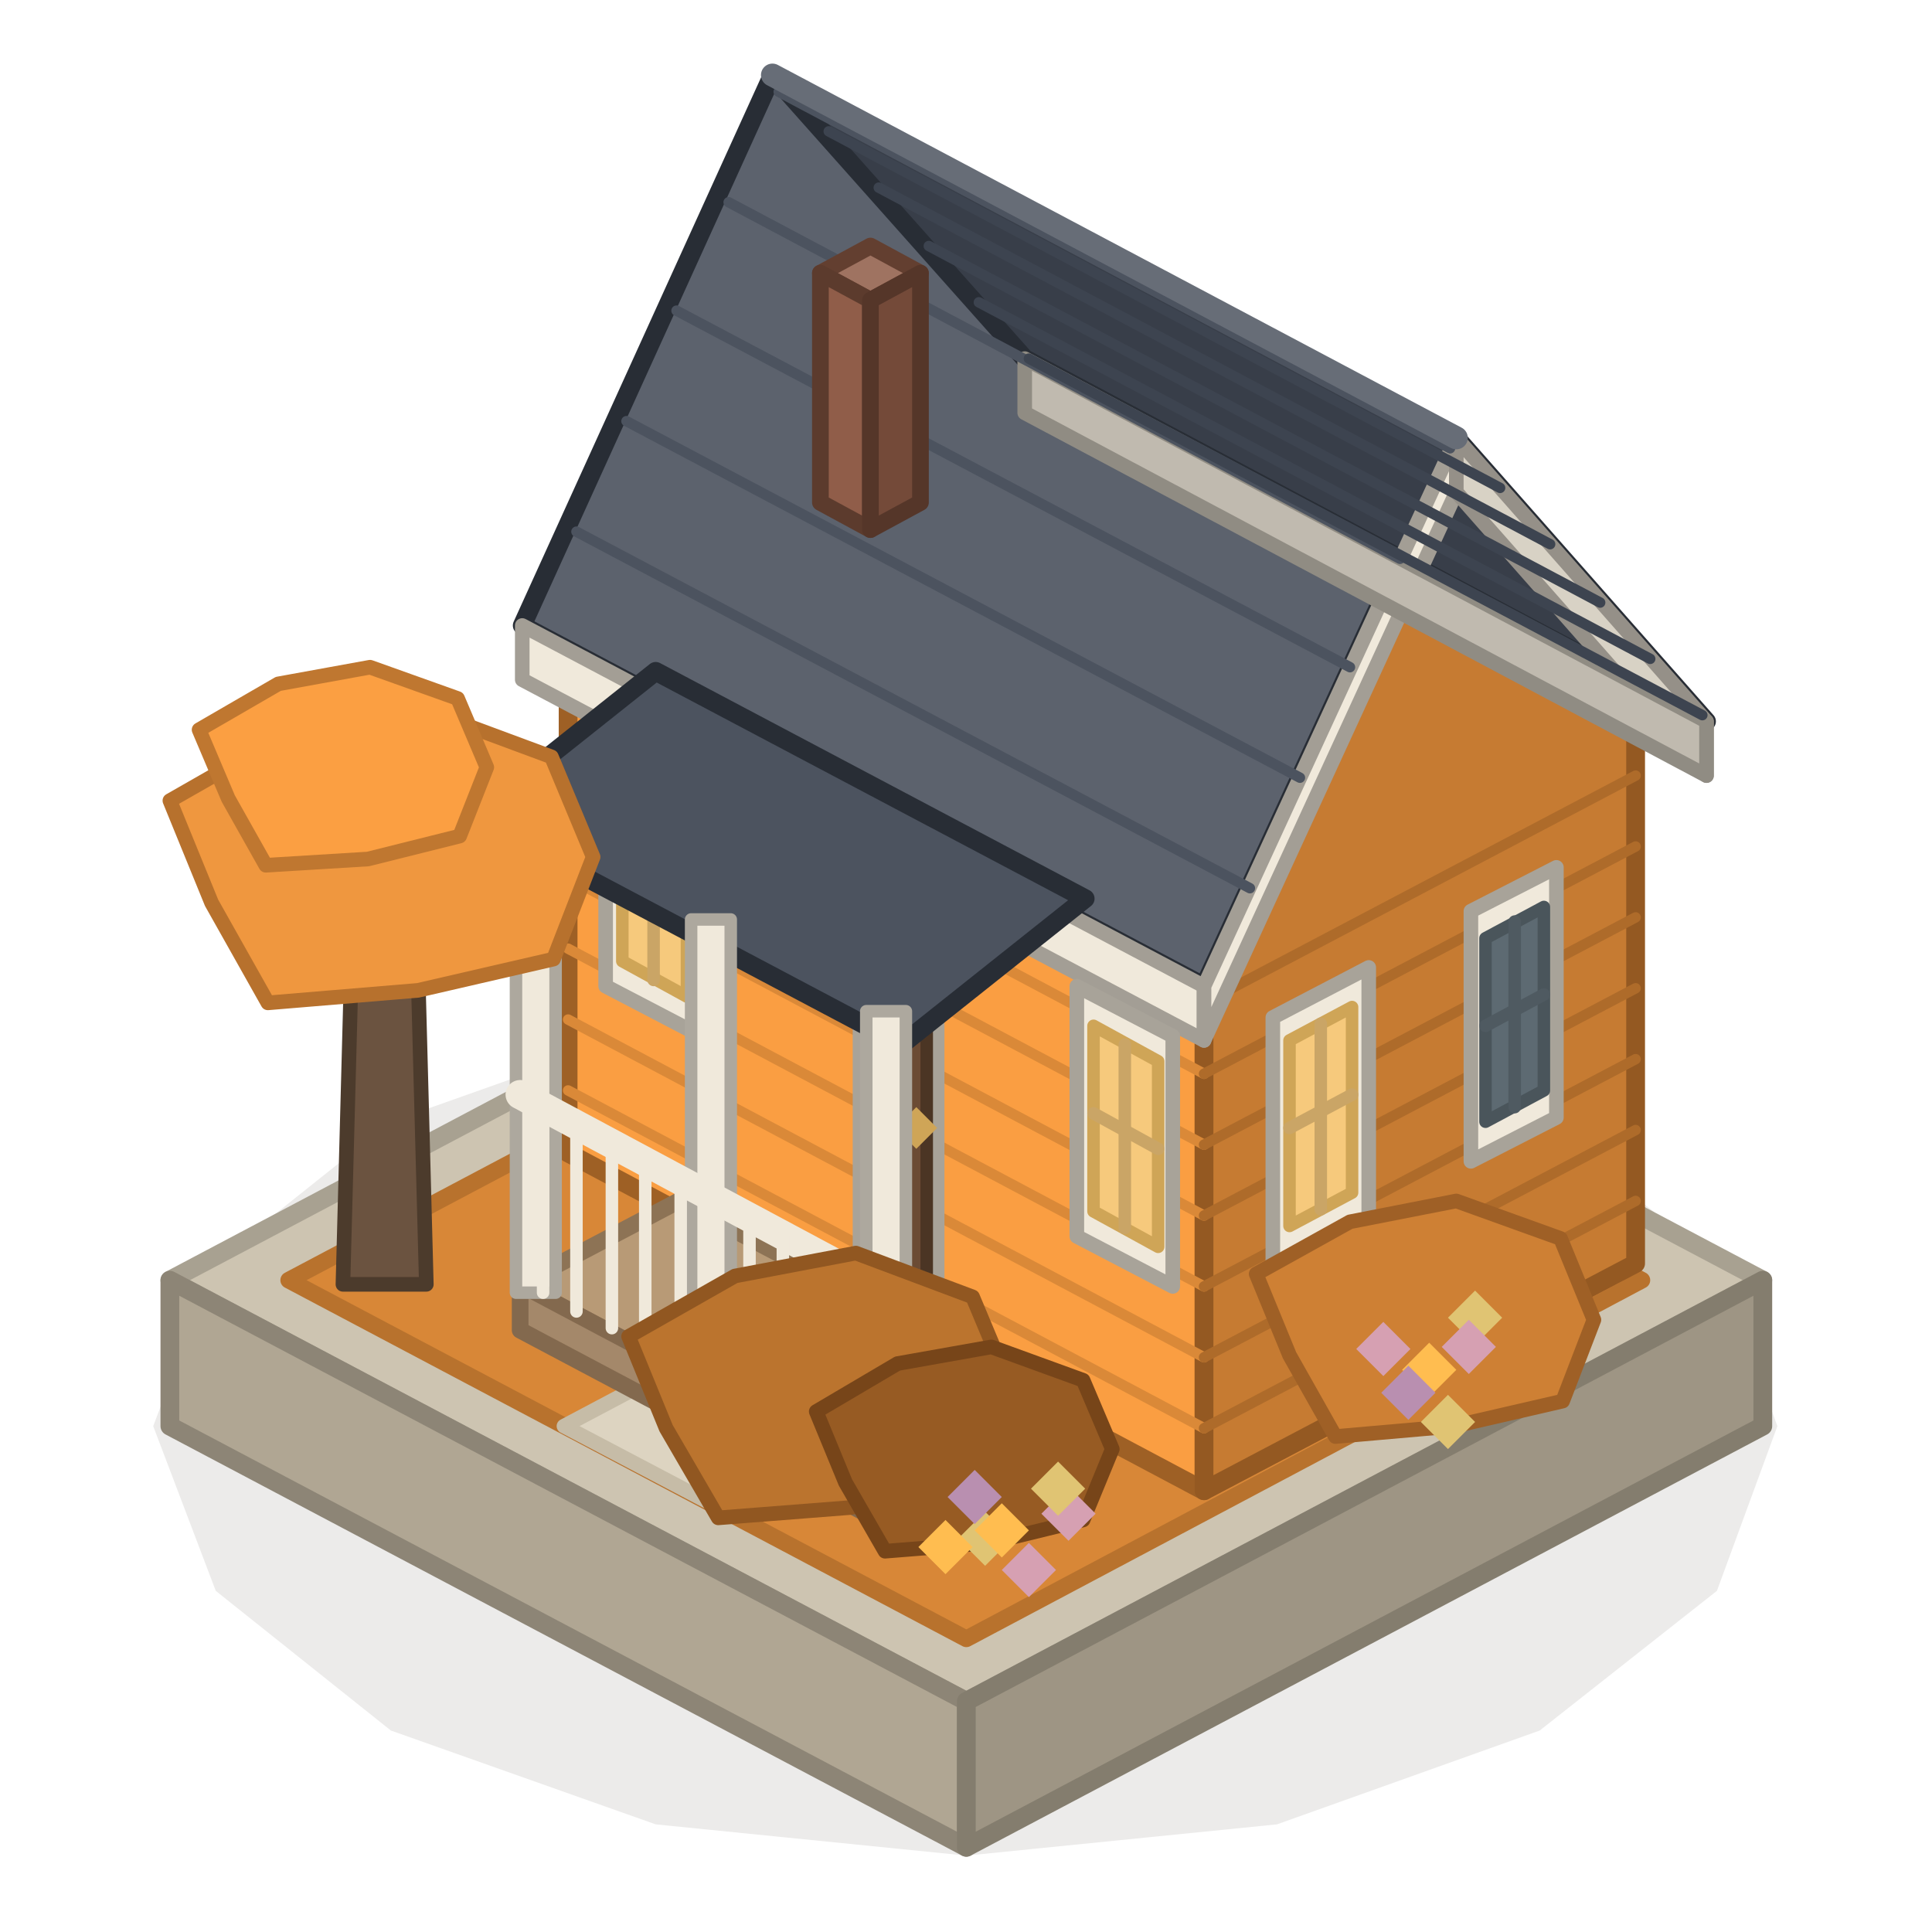
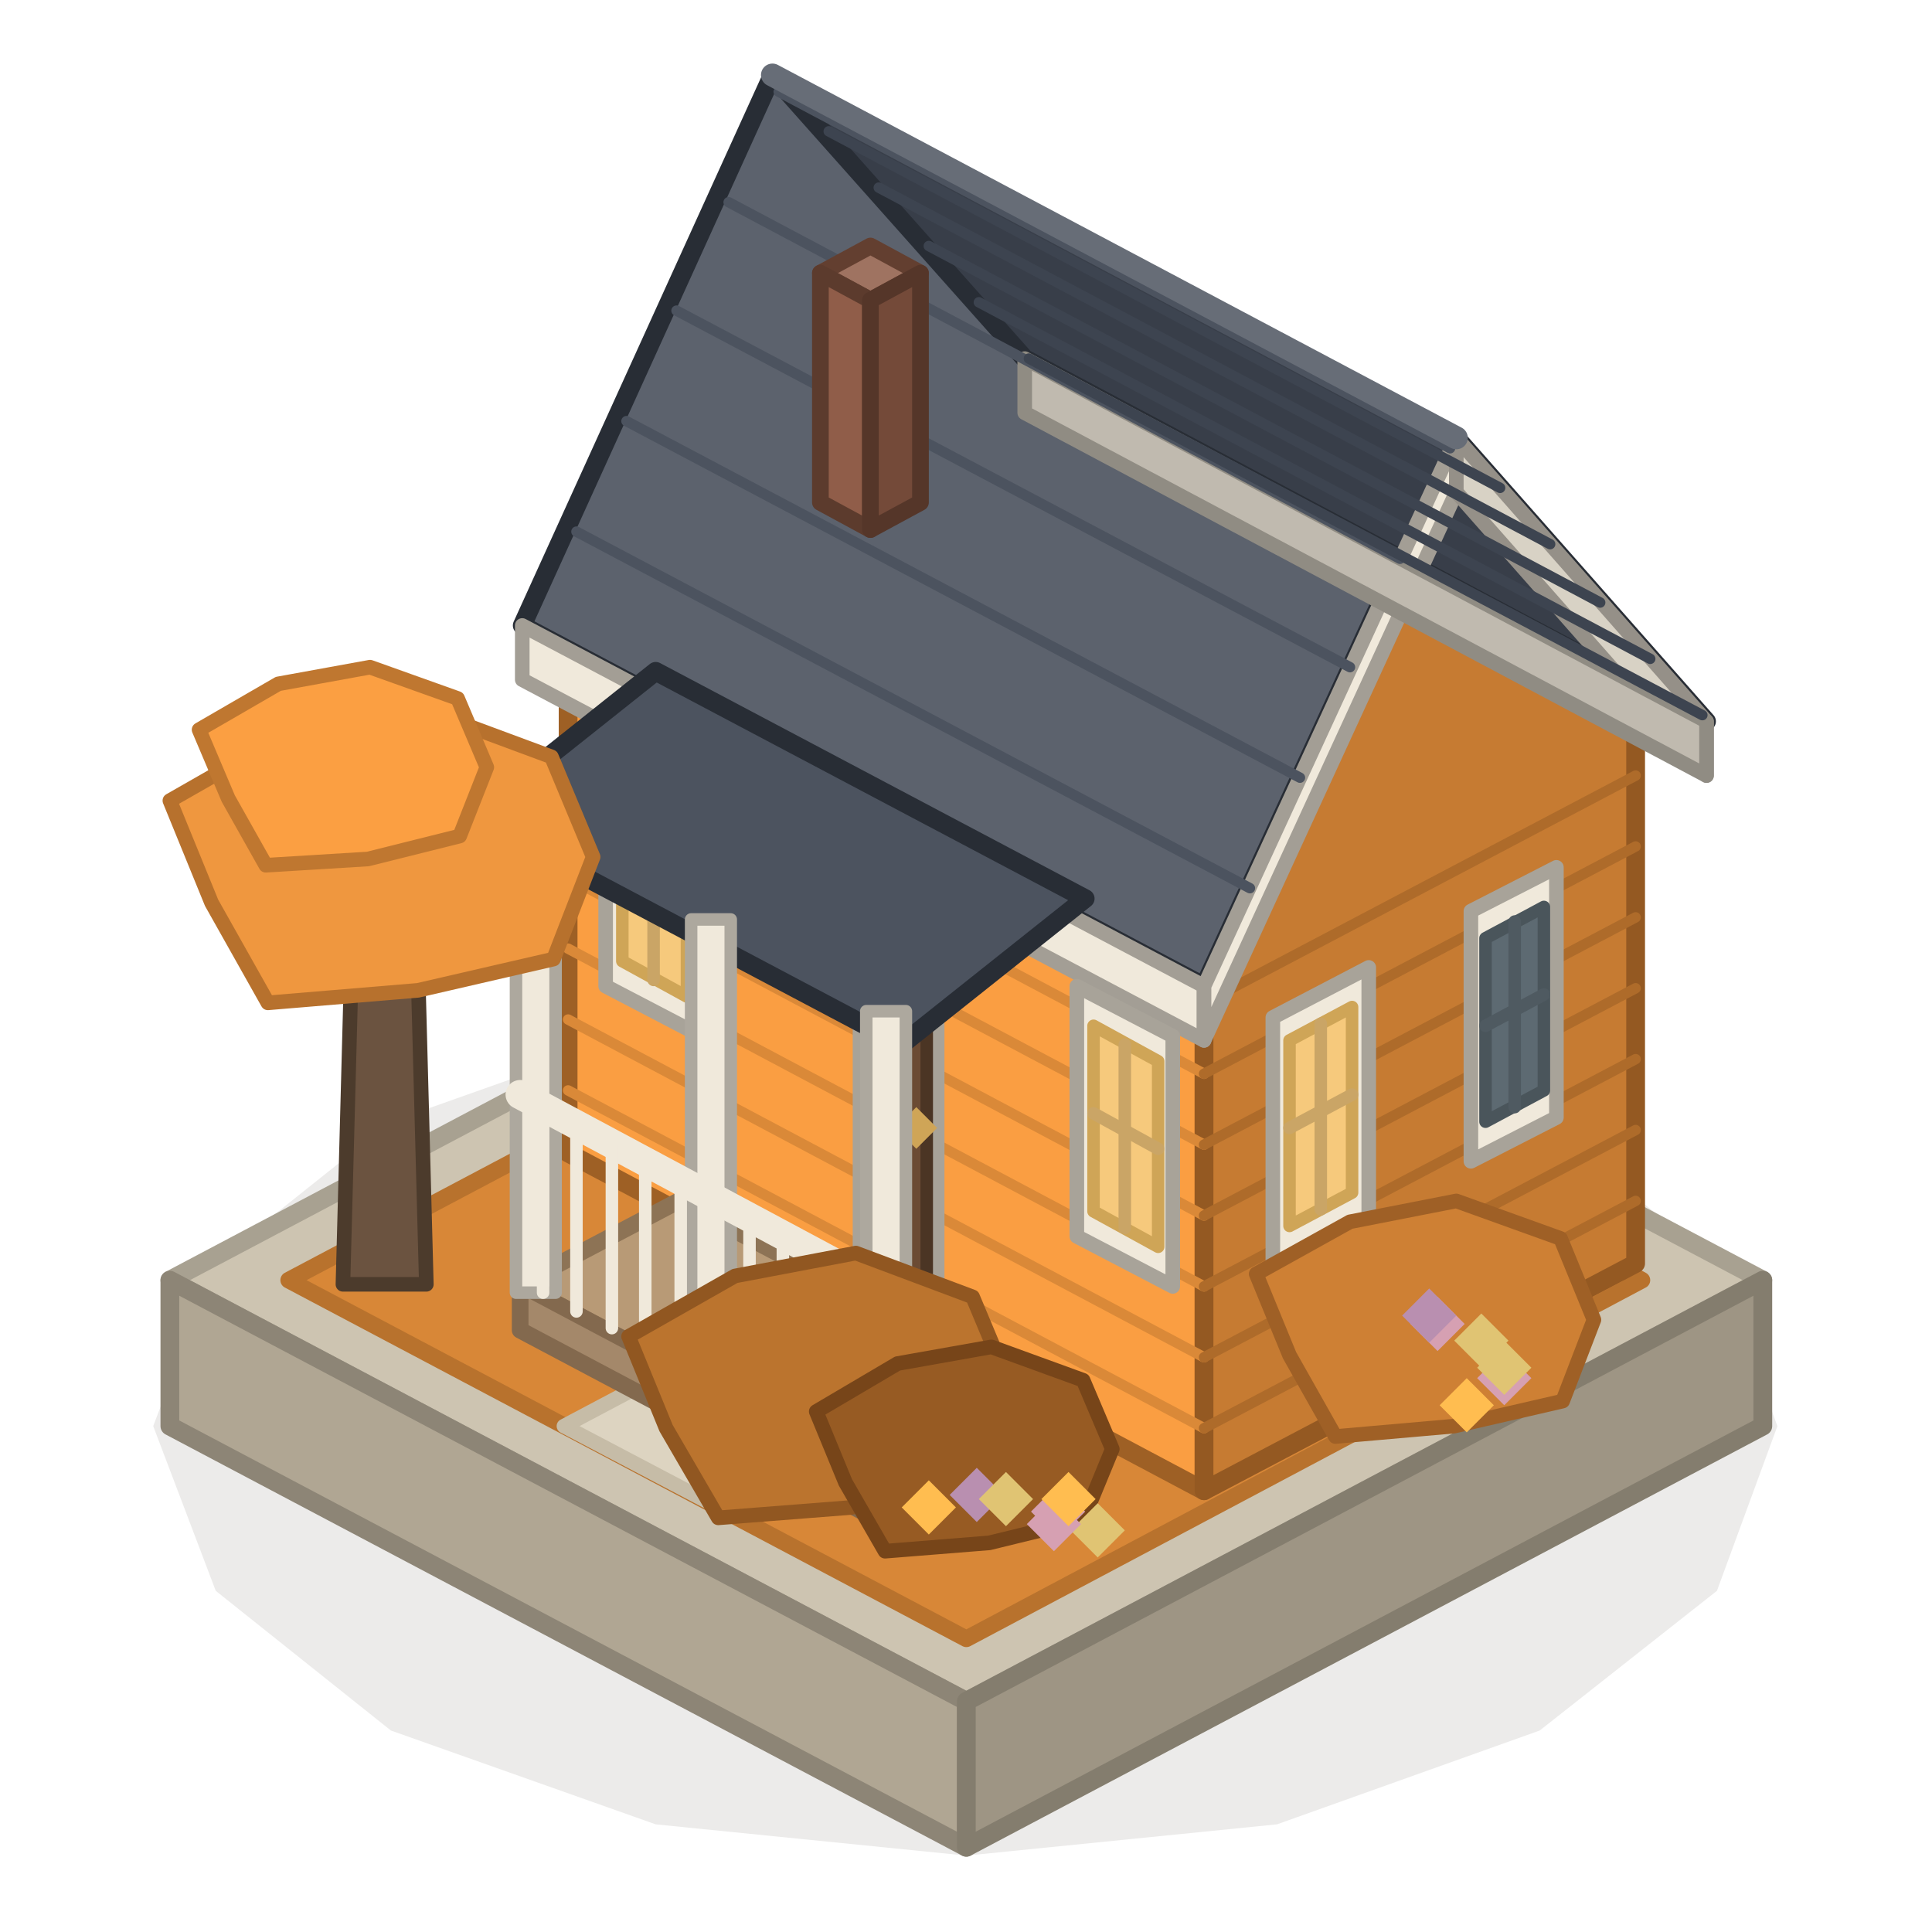
<svg xmlns="http://www.w3.org/2000/svg" viewBox="0 0 256 256" width="256" height="256">
-   <g transform="translate(22.51 169.63) scale(2.7627)">
+   <g transform="translate(22.51013 169.6275) scale(2.762716)">
    <path d="M77.1 7 L74.2 14.9 L65.7 21.6 L53.1 26.1 L38.2 27.6 L23.3 26.1 L10.6 21.6 L2.2 14.9 L-0.8 7 L2.2 -0.9 L10.6 -7.6 L23.3 -12.1 L38.2 -13.6 L53.1 -12.1 L65.7 -7.6 L74.2 -0.9 Z" fill="rgba(60,50,40,0.10)" />
    <path d="M0 0 L38.2 -20.2 L76.4 0 L38.2 20.2 Z" fill="#cdc4b1" stroke="#a8a191" stroke-width="0.9" stroke-linejoin="round" stroke-linecap="round" />
    <path d="M0 0 L38.2 20.2 L38.2 27.2 L0 7 Z" fill="#b0a693" stroke="#8d8576" stroke-width="0.9" stroke-linejoin="round" stroke-linecap="round" />
    <path d="M38.2 20.2 L76.4 0 L76.4 7 L38.2 27.2 Z" fill="#9e9584" stroke="#847d6e" stroke-width="0.9" stroke-linejoin="round" stroke-linecap="round" />
    <path d="M5.7 0 L38.2 -17.2 L70.6 0 L38.2 17.2 Z" fill="#d88737" stroke="#b8722d" stroke-width="0.8" stroke-linejoin="round" stroke-linecap="round" />
    <path d="M18.9 7 L26.5 11 L61.8 -7.7 L54.2 -11.7 Z" fill="#ddd4c1" stroke="#c6bca7" stroke-width="0.7" stroke-linejoin="round" stroke-linecap="round" />
    <path d="M26 3.2 L33.6 7.3" fill="none" stroke="#c6bca7" stroke-width="0.6" stroke-linejoin="round" stroke-linecap="round" />
    <path d="M33.7 -0.9 L41.4 3.2" fill="none" stroke="#c6bca7" stroke-width="0.6" stroke-linejoin="round" stroke-linecap="round" />
    <path d="M41.5 -5 L49.1 -1" fill="none" stroke="#c6bca7" stroke-width="0.6" stroke-linejoin="round" stroke-linecap="round" />
    <path d="M49.3 -9.1 L56.9 -5.1" fill="none" stroke="#c6bca7" stroke-width="0.6" stroke-linejoin="round" stroke-linecap="round" />
    <path d="M19.1 -6.1 L49.6 10.1 L49.6 -15.9 L19.1 -32.1 Z" fill="#fa9e42" stroke="#9e6025" stroke-width="0.9" stroke-linejoin="round" stroke-linecap="round" />
    <path d="M49.6 10.1 L70.3 -0.8 L70.3 -26.8 L59.9 -41.3 L49.6 -15.9 Z" fill="#c67b32" stroke="#945922" stroke-width="0.9" stroke-linejoin="round" stroke-linecap="round" />
    <path d="M19.1 -9.1 L49.6 7.1" fill="none" stroke="#da8938" stroke-width="0.5" stroke-linejoin="round" stroke-linecap="round" />
    <path d="M49.6 7.1 L70.3 -3.8" fill="none" stroke="#ae6b2a" stroke-width="0.5" stroke-linejoin="round" stroke-linecap="round" />
    <path d="M19.1 -12.5 L49.6 3.7" fill="none" stroke="#da8938" stroke-width="0.5" stroke-linejoin="round" stroke-linecap="round" />
    <path d="M49.6 3.7 L70.3 -7.2" fill="none" stroke="#ae6b2a" stroke-width="0.5" stroke-linejoin="round" stroke-linecap="round" />
    <path d="M19.1 -15.9 L49.6 0.3" fill="none" stroke="#da8938" stroke-width="0.5" stroke-linejoin="round" stroke-linecap="round" />
    <path d="M49.6 0.3 L70.3 -10.6" fill="none" stroke="#ae6b2a" stroke-width="0.5" stroke-linejoin="round" stroke-linecap="round" />
    <path d="M19.1 -19.3 L49.6 -3.1" fill="none" stroke="#da8938" stroke-width="0.5" stroke-linejoin="round" stroke-linecap="round" />
    <path d="M49.6 -3.1 L70.3 -14" fill="none" stroke="#ae6b2a" stroke-width="0.5" stroke-linejoin="round" stroke-linecap="round" />
    <path d="M19.1 -22.7 L49.6 -6.5" fill="none" stroke="#da8938" stroke-width="0.5" stroke-linejoin="round" stroke-linecap="round" />
    <path d="M49.6 -6.5 L70.3 -17.4" fill="none" stroke="#ae6b2a" stroke-width="0.5" stroke-linejoin="round" stroke-linecap="round" />
    <path d="M19.1 -26.1 L49.6 -9.9" fill="none" stroke="#da8938" stroke-width="0.5" stroke-linejoin="round" stroke-linecap="round" />
    <path d="M49.6 -9.9 L70.3 -20.8" fill="none" stroke="#ae6b2a" stroke-width="0.5" stroke-linejoin="round" stroke-linecap="round" />
    <path d="M19.1 -29.5 L49.6 -13.3" fill="none" stroke="#da8938" stroke-width="0.5" stroke-linejoin="round" stroke-linecap="round" />
    <path d="M49.6 -13.3 L70.3 -24.2" fill="none" stroke="#ae6b2a" stroke-width="0.5" stroke-linejoin="round" stroke-linecap="round" />
    <path d="M16.9 -31.4 L49.6 -14.1 L61.7 -40.4 L28.9 -57.8 Z" fill="#5c626d" stroke="#282d35" stroke-width="0.9" stroke-linejoin="round" stroke-linecap="round" />
    <path d="M28.9 -57.8 L61.7 -40.4 L73.7 -26.8 L41 -44.2 Z" fill="#383e49" stroke="#282d35" stroke-width="0.9" stroke-linejoin="round" stroke-linecap="round" />
    <path d="M16.9 -31.4 L49.6 -14.1 L49.6 -11.5 L16.9 -28.8 Z" fill="#f0e9db" stroke="#a39e95" stroke-width="0.7" stroke-linejoin="round" stroke-linecap="round" />
    <path d="M49.6 -14.1 L61.7 -40.4 L61.7 -37.8 L49.6 -11.5 Z" fill="#f0e9db" stroke="#a39e95" stroke-width="0.7" stroke-linejoin="round" stroke-linecap="round" />
    <path d="M61.7 -40.4 L73.7 -26.8 L73.7 -24.2 L61.7 -37.8 Z" fill="#d8d2c5" stroke="#959088" stroke-width="0.7" stroke-linejoin="round" stroke-linecap="round" />
    <path d="M41 -44.2 L73.7 -26.8 L73.7 -24.2 L41 -41.6 Z" fill="#c0baaf" stroke="#908c83" stroke-width="0.7" stroke-linejoin="round" stroke-linecap="round" />
    <path d="M19.5 -35.9 L51.8 -18.8" fill="none" stroke="#4c535f" stroke-width="0.5" stroke-linejoin="round" stroke-linecap="round" />
    <path d="M31.6 -55.1 L63.8 -38" fill="none" stroke="#3d4450" stroke-width="0.5" stroke-linejoin="round" stroke-linecap="round" />
    <path d="M21.9 -41.2 L54.2 -24.1" fill="none" stroke="#4c535f" stroke-width="0.5" stroke-linejoin="round" stroke-linecap="round" />
    <path d="M34 -52.4 L66.2 -35.3" fill="none" stroke="#3d4450" stroke-width="0.5" stroke-linejoin="round" stroke-linecap="round" />
    <path d="M24.3 -46.5 L56.6 -29.4" fill="none" stroke="#4c535f" stroke-width="0.5" stroke-linejoin="round" stroke-linecap="round" />
    <path d="M36.4 -49.6 L68.6 -32.5" fill="none" stroke="#3d4450" stroke-width="0.5" stroke-linejoin="round" stroke-linecap="round" />
    <path d="M26.8 -51.7 L59 -34.6" fill="none" stroke="#4c535f" stroke-width="0.5" stroke-linejoin="round" stroke-linecap="round" />
    <path d="M38.8 -46.9 L71 -29.8" fill="none" stroke="#3d4450" stroke-width="0.5" stroke-linejoin="round" stroke-linecap="round" />
    <path d="M29.2 -57 L61.4 -39.9" fill="none" stroke="#4c535f" stroke-width="0.5" stroke-linejoin="round" stroke-linecap="round" />
    <path d="M41.2 -44.2 L73.5 -27.1" fill="none" stroke="#3d4450" stroke-width="0.5" stroke-linejoin="round" stroke-linecap="round" />
    <path d="M28.9 -57.8 L61.7 -40.4" fill="none" stroke="#676d77" stroke-width="1.1" stroke-linejoin="round" stroke-linecap="round" />
    <path d="M20.9 -14.1 L25.5 -11.7 L25.5 -23.7 L20.9 -26.1 Z" fill="#f0e9db" stroke="#a8a399" stroke-width="0.7" stroke-linejoin="round" stroke-linecap="round" />
    <path d="M21.7 -15.3 L24.8 -13.6 L24.8 -22.5 L21.7 -24.2 Z" fill="#f6c97c" stroke="#cfa557" stroke-width="0.6" stroke-linejoin="round" stroke-linecap="round" />
    <path d="M23.2 -14.4 L23.2 -23.3" fill="none" stroke="#caa566" stroke-width="0.6" stroke-linejoin="round" stroke-linecap="round" />
    <path d="M21.7 -20 L24.8 -18.3" fill="none" stroke="#caa566" stroke-width="0.6" stroke-linejoin="round" stroke-linecap="round" />
    <path d="M43.5 -2.1 L48.1 0.3 L48.1 -11.7 L43.5 -14.1 Z" fill="#f0e9db" stroke="#a8a399" stroke-width="0.7" stroke-linejoin="round" stroke-linecap="round" />
    <path d="M44.3 -3.3 L47.4 -1.6 L47.4 -10.5 L44.3 -12.2 Z" fill="#f6c97c" stroke="#cfa557" stroke-width="0.6" stroke-linejoin="round" stroke-linecap="round" />
    <path d="M45.8 -2.5 L45.8 -11.3" fill="none" stroke="#caa566" stroke-width="0.6" stroke-linejoin="round" stroke-linecap="round" />
    <path d="M44.3 -8 L47.4 -6.3" fill="none" stroke="#caa566" stroke-width="0.6" stroke-linejoin="round" stroke-linecap="round" />
    <path d="M52.9 -0.6 L57.5 -3 L57.5 -15 L52.9 -12.6 Z" fill="#f0e9db" stroke="#a8a399" stroke-width="0.7" stroke-linejoin="round" stroke-linecap="round" />
    <path d="M53.7 -2.6 L56.7 -4.2 L56.7 -13.1 L53.7 -11.5 Z" fill="#f6c97c" stroke="#cfa557" stroke-width="0.6" stroke-linejoin="round" stroke-linecap="round" />
    <path d="M55.2 -3.4 L55.2 -12.3" fill="none" stroke="#caa566" stroke-width="0.6" stroke-linejoin="round" stroke-linecap="round" />
    <path d="M53.7 -7.3 L56.7 -8.9" fill="none" stroke="#caa566" stroke-width="0.6" stroke-linejoin="round" stroke-linecap="round" />
    <path d="M62.4 -5.7 L66.5 -7.8 L66.5 -19.8 L62.4 -17.7 Z" fill="#f0e9db" stroke="#a8a399" stroke-width="0.7" stroke-linejoin="round" stroke-linecap="round" />
    <path d="M63.1 -7.6 L65.9 -9.1 L65.9 -17.9 L63.1 -16.4 Z" fill="#5d6a72" stroke="#4a555b" stroke-width="0.6" stroke-linejoin="round" stroke-linecap="round" />
    <path d="M64.5 -8.3 L64.5 -17.2" fill="none" stroke="#4f5a61" stroke-width="0.6" stroke-linejoin="round" stroke-linecap="round" />
    <path d="M63.1 -12.2 L65.9 -13.7" fill="none" stroke="#4f5a61" stroke-width="0.6" stroke-linejoin="round" stroke-linecap="round" />
    <path d="M33.1 0.4 L36.8 2.3 L36.8 -16.7 L33.1 -18.6 Z" fill="#f0e9db" stroke="#a8a399" stroke-width="0.7" stroke-linejoin="round" stroke-linecap="round" />
    <path d="M33.7 0.6 L36.3 2 L36.3 -15.8 L33.7 -17.2 Z" fill="#6b4b34" stroke="#4b3524" stroke-width="0.6" stroke-linejoin="round" stroke-linecap="round" />
    <path d="M34.8 -7.3 L35.8 -8.3 L36.8 -7.3 L35.8 -6.3 Z" fill="#cfa557" />
    <path d="M16.8 0.2 L35.1 9.9 L42.8 5.9 L24.4 -3.8 Z" fill="#b89a76" stroke="#8d7355" stroke-width="0.8" stroke-linejoin="round" stroke-linecap="round" />
    <path d="M16.8 0.2 L35.1 9.9 L35.1 12.1 L16.8 2.4 Z" fill="#a4886a" stroke="#83694e" stroke-width="0.8" stroke-linejoin="round" stroke-linecap="round" />
    <path d="M14.5 -22.2 L35.1 -11.3 L43.9 -18.3 L23.3 -29.2 Z" fill="#4c535f" stroke="#282d35" stroke-width="0.9" stroke-linejoin="round" stroke-linecap="round" />
    <path d="M16.6 0.6 L18.5 0.6 L18.5 -21.8 L16.6 -21.8 Z" fill="#f0e9db" stroke="#ada89e" stroke-width="0.6" stroke-linejoin="round" stroke-linecap="round" />
    <path d="M25 5.1 L26.9 5.1 L26.9 -17.3 L25 -17.3 Z" fill="#f0e9db" stroke="#ada89e" stroke-width="0.6" stroke-linejoin="round" stroke-linecap="round" />
    <path d="M33.4 9.5 L35.3 9.5 L35.3 -12.9 L33.4 -12.9 Z" fill="#f0e9db" stroke="#ada89e" stroke-width="0.6" stroke-linejoin="round" stroke-linecap="round" />
    <path d="M16.8 -8.9 L35.1 0.9" fill="none" stroke="#f0e9db" stroke-width="1.4" stroke-linejoin="round" stroke-linecap="round" />
    <path d="M17.9 0.6 L17.9 -8.3" fill="none" stroke="#f0e9db" stroke-width="0.6" stroke-linejoin="round" stroke-linecap="round" />
    <path d="M19.5 1.5 L19.5 -7.4" fill="none" stroke="#f0e9db" stroke-width="0.6" stroke-linejoin="round" stroke-linecap="round" />
    <path d="M21.2 2.3 L21.2 -6.5" fill="none" stroke="#f0e9db" stroke-width="0.6" stroke-linejoin="round" stroke-linecap="round" />
    <path d="M22.8 3.2 L22.8 -5.6" fill="none" stroke="#f0e9db" stroke-width="0.6" stroke-linejoin="round" stroke-linecap="round" />
    <path d="M24.5 4.1 L24.5 -4.8" fill="none" stroke="#f0e9db" stroke-width="0.6" stroke-linejoin="round" stroke-linecap="round" />
    <path d="M26.1 5 L26.1 -3.9" fill="none" stroke="#f0e9db" stroke-width="0.6" stroke-linejoin="round" stroke-linecap="round" />
    <path d="M27.8 5.8 L27.8 -3" fill="none" stroke="#f0e9db" stroke-width="0.6" stroke-linejoin="round" stroke-linecap="round" />
    <path d="M29.4 6.7 L29.4 -2.1" fill="none" stroke="#f0e9db" stroke-width="0.6" stroke-linejoin="round" stroke-linecap="round" />
    <path d="M31.1 7.6 L31.1 -1.3" fill="none" stroke="#f0e9db" stroke-width="0.6" stroke-linejoin="round" stroke-linecap="round" />
    <path d="M32.7 8.5 L32.7 -0.4" fill="none" stroke="#f0e9db" stroke-width="0.6" stroke-linejoin="round" stroke-linecap="round" />
    <path d="M34.4 9.3 L34.4 0.5" fill="none" stroke="#f0e9db" stroke-width="0.6" stroke-linejoin="round" stroke-linecap="round" />
    <path d="M31.2 -48.3 L33.6 -49.6 L36 -48.3 L33.6 -47 Z" fill="#9f7361" stroke="#633f30" stroke-width="0.8" stroke-linejoin="round" stroke-linecap="round" />
    <path d="M31.2 -37.3 L33.6 -36 L33.6 -47 L31.2 -48.3 Z" fill="#905d49" stroke="#5c3b2d" stroke-width="0.8" stroke-linejoin="round" stroke-linecap="round" />
    <path d="M33.6 -36 L36 -37.3 L36 -48.3 L33.6 -47 Z" fill="#744a39" stroke="#553629" stroke-width="0.8" stroke-linejoin="round" stroke-linecap="round" />
    <path d="M8.3 0.2 L12.3 0.2 L11.9 -14.8 L8.7 -14.8 Z" fill="#6b5340" stroke="#4c3b2c" stroke-width="0.7" stroke-linejoin="round" stroke-linecap="round" />
    <path d="M20.3 -20.3 L18.4 -15.4 L11.9 -13.9 L4.7 -13.3 L2 -18.1 L0 -23 L5.6 -26.2 L12.1 -27.4 L18.3 -25.1 Z" fill="#ef973f" stroke="#b7712d" stroke-width="0.7" stroke-linejoin="round" stroke-linecap="round" />
    <path d="M15.2 -24.6 L13.9 -21.3 L9.5 -20.2 L4.6 -19.9 L2.8 -23.1 L1.4 -26.4 L5.2 -28.6 L9.6 -29.4 L13.8 -27.9 Z" fill="#fb9f42" stroke="#bf7730" stroke-width="0.7" stroke-linejoin="round" stroke-linecap="round" />
    <path d="M40.3 5.1 L38.6 9.5 L32.7 10.9 L26.3 11.4 L23.8 7.1 L22 2.7 L27.1 -0.2 L32.9 -1.3 L38.5 0.8 Z" fill="#bb742e" stroke="#915721" stroke-width="0.7" stroke-linejoin="round" stroke-linecap="round" />
    <path d="M45.2 8.1 L43.8 11.5 L39.3 12.6 L34.3 13 L32.4 9.7 L31 6.3 L34.9 4 L39.4 3.2 L43.8 4.8 Z" fill="#975b23" stroke="#774519" stroke-width="0.7" stroke-linejoin="round" stroke-linecap="round" />
    <path d="M68.3 1.9 L66.8 5.8 L61.6 7 L55.9 7.5 L53.7 3.6 L52.1 -0.3 L56.6 -2.8 L61.7 -3.8 L66.7 -2 Z" fill="#ce8034" stroke="#9f6026" stroke-width="0.7" stroke-linejoin="round" stroke-linecap="round" />
-     <path d="M41.8 11.2 L43.1 9.9 L44.4 11.2 L43.1 12.5 Z" fill="#d6a0b2" />
-     <path d="M37.8 12.4 L39.1 11.1 L40.4 12.4 L39.1 13.7 Z" fill="#e0c473" />
-     <path d="M38.6 12 L39.9 10.7 L41.2 12 L39.9 13.3 Z" fill="#ffbd50" />
-     <path d="M37.3 10.4 L38.6 9.1 L39.9 10.4 L38.6 11.7 Z" fill="#b98fb0" />
-     <path d="M39.9 13.9 L41.2 12.6 L42.5 13.9 L41.2 15.2 Z" fill="#d6a0b2" />
-     <path d="M41.3 10 L42.6 8.7 L43.9 10 L42.6 11.3 Z" fill="#e0c473" />
-     <path d="M35.9 12.8 L37.2 11.5 L38.5 12.8 L37.2 14.1 Z" fill="#ffbd50" />
-     <path d="M56.9 3.3 L58.2 2 L59.5 3.3 L58.2 4.6 Z" fill="#d6a0b2" />
-     <path d="M61.3 1.8 L62.6 0.5 L63.9 1.8 L62.6 3.1 Z" fill="#e0c473" />
-     <path d="M59.1 4.3 L60.4 3 L61.7 4.3 L60.4 5.6 Z" fill="#ffbd50" />
-     <path d="M58.1 5.4 L59.4 4.1 L60.7 5.4 L59.4 6.7 Z" fill="#b98fb0" />
-     <path d="M61 3.2 L62.3 1.9 L63.6 3.2 L62.3 4.5 Z" fill="#d6a0b2" />
-     <path d="M60 6.8 L61.3 5.5 L62.6 6.8 L61.3 8.1 Z" fill="#e0c473" />
+     <path d="M41.3 11.1 L42.6 9.8 L43.9 11.1 L42.6 12.4 Z" fill="#d6a0b2" />
+     <path d="M43.2 12 L44.5 10.7 L45.8 12 L44.5 13.3 Z" fill="#e0c473" />
+     <path d="M35.1 10.9 L36.4 9.6 L37.7 10.9 L36.4 12.2 Z" fill="#ffbd50" />
+     <path d="M37.4 10.3 L38.7 9 L40 10.3 L38.7 11.6 Z" fill="#b98fb0" />
+     <path d="M41.1 11.7 L42.4 10.4 L43.7 11.7 L42.4 13 Z" fill="#d6a0b2" />
+     <path d="M38.8 10.5 L40.1 9.2 L41.4 10.5 L40.1 11.8 Z" fill="#e0c473" />
+     <path d="M41.8 10.5 L43.1 9.2 L44.4 10.5 L43.1 11.8 Z" fill="#ffbd50" />
+     <path d="M59.5 2.1 L60.8 0.8 L62.1 2.1 L60.8 3.4 Z" fill="#d6a0b2" />
+     <path d="M61.6 2.9 L62.9 1.6 L64.2 2.9 L62.9 4.2 Z" fill="#e0c473" />
+     <path d="M60.9 6 L62.2 4.7 L63.5 6 L62.2 7.3 Z" fill="#ffbd50" />
+     <path d="M59.1 1.7 L60.4 0.4 L61.7 1.7 L60.4 3 Z" fill="#b98fb0" />
+     <path d="M62.7 4.7 L64 3.4 L65.3 4.7 L64 6 Z" fill="#d6a0b2" />
+     <path d="M62.7 4.2 L64 2.9 L65.3 4.2 L64 5.5 Z" fill="#e0c473" />
  </g>
</svg>
